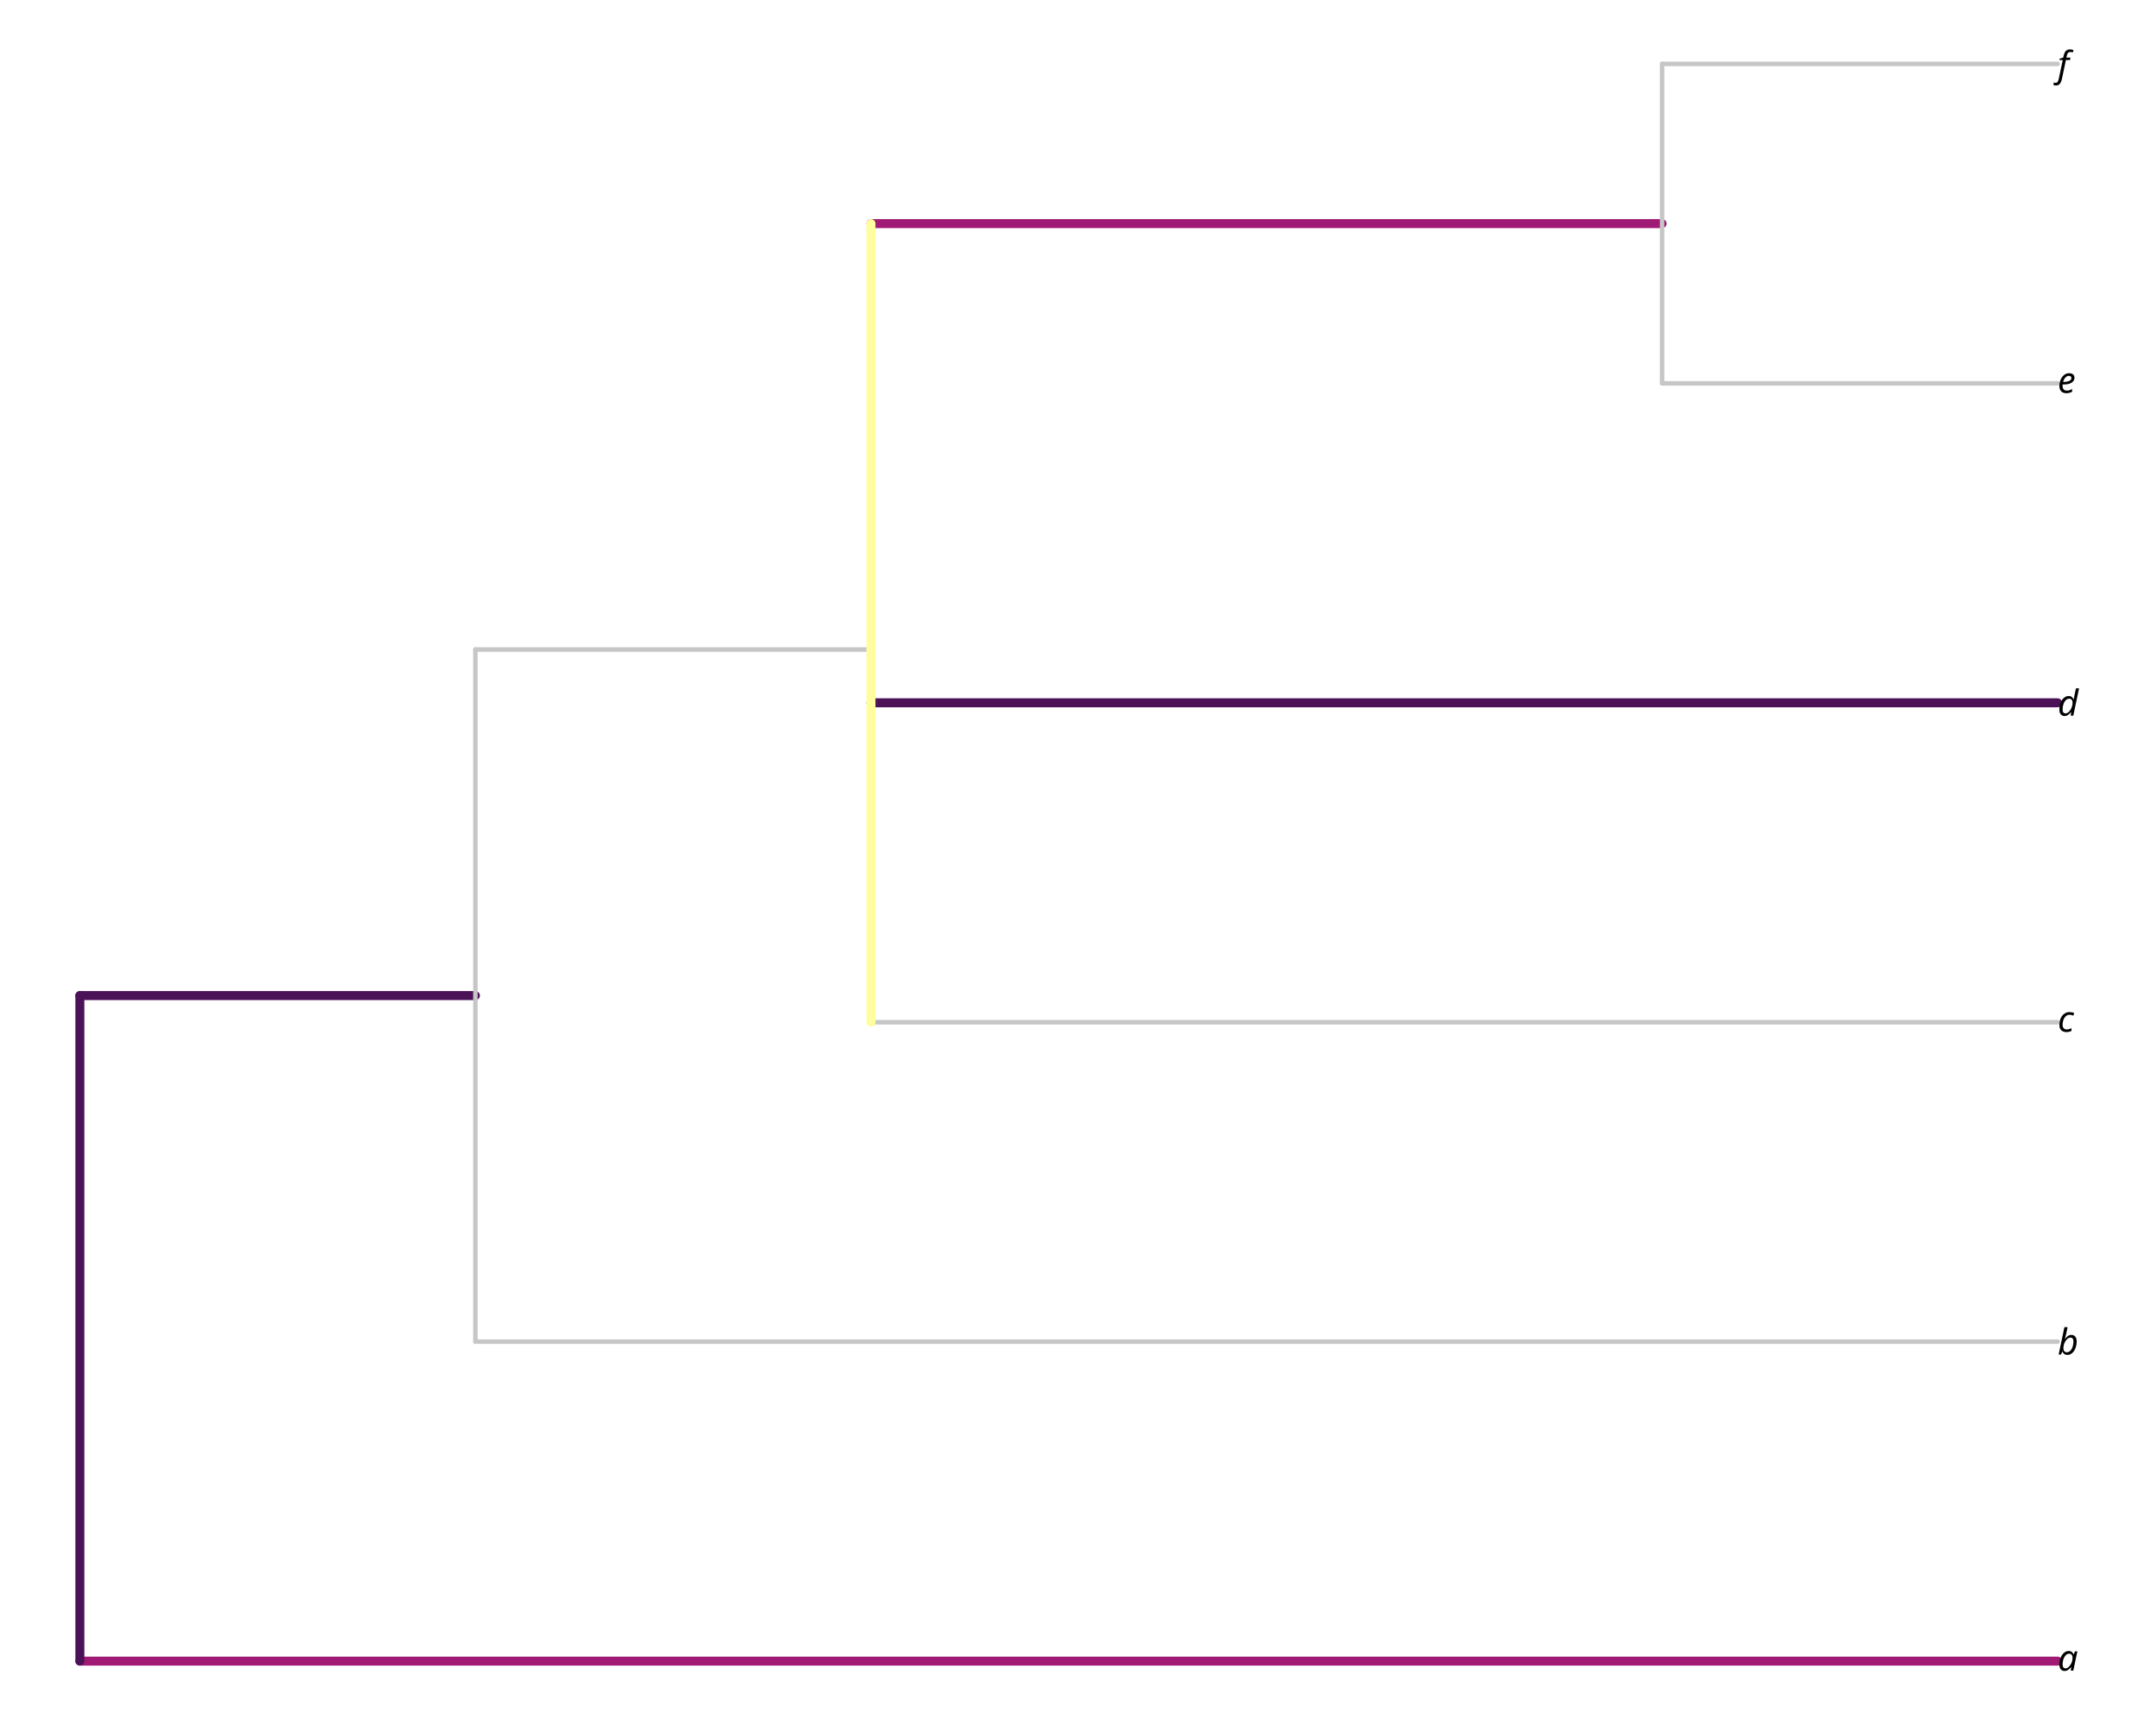
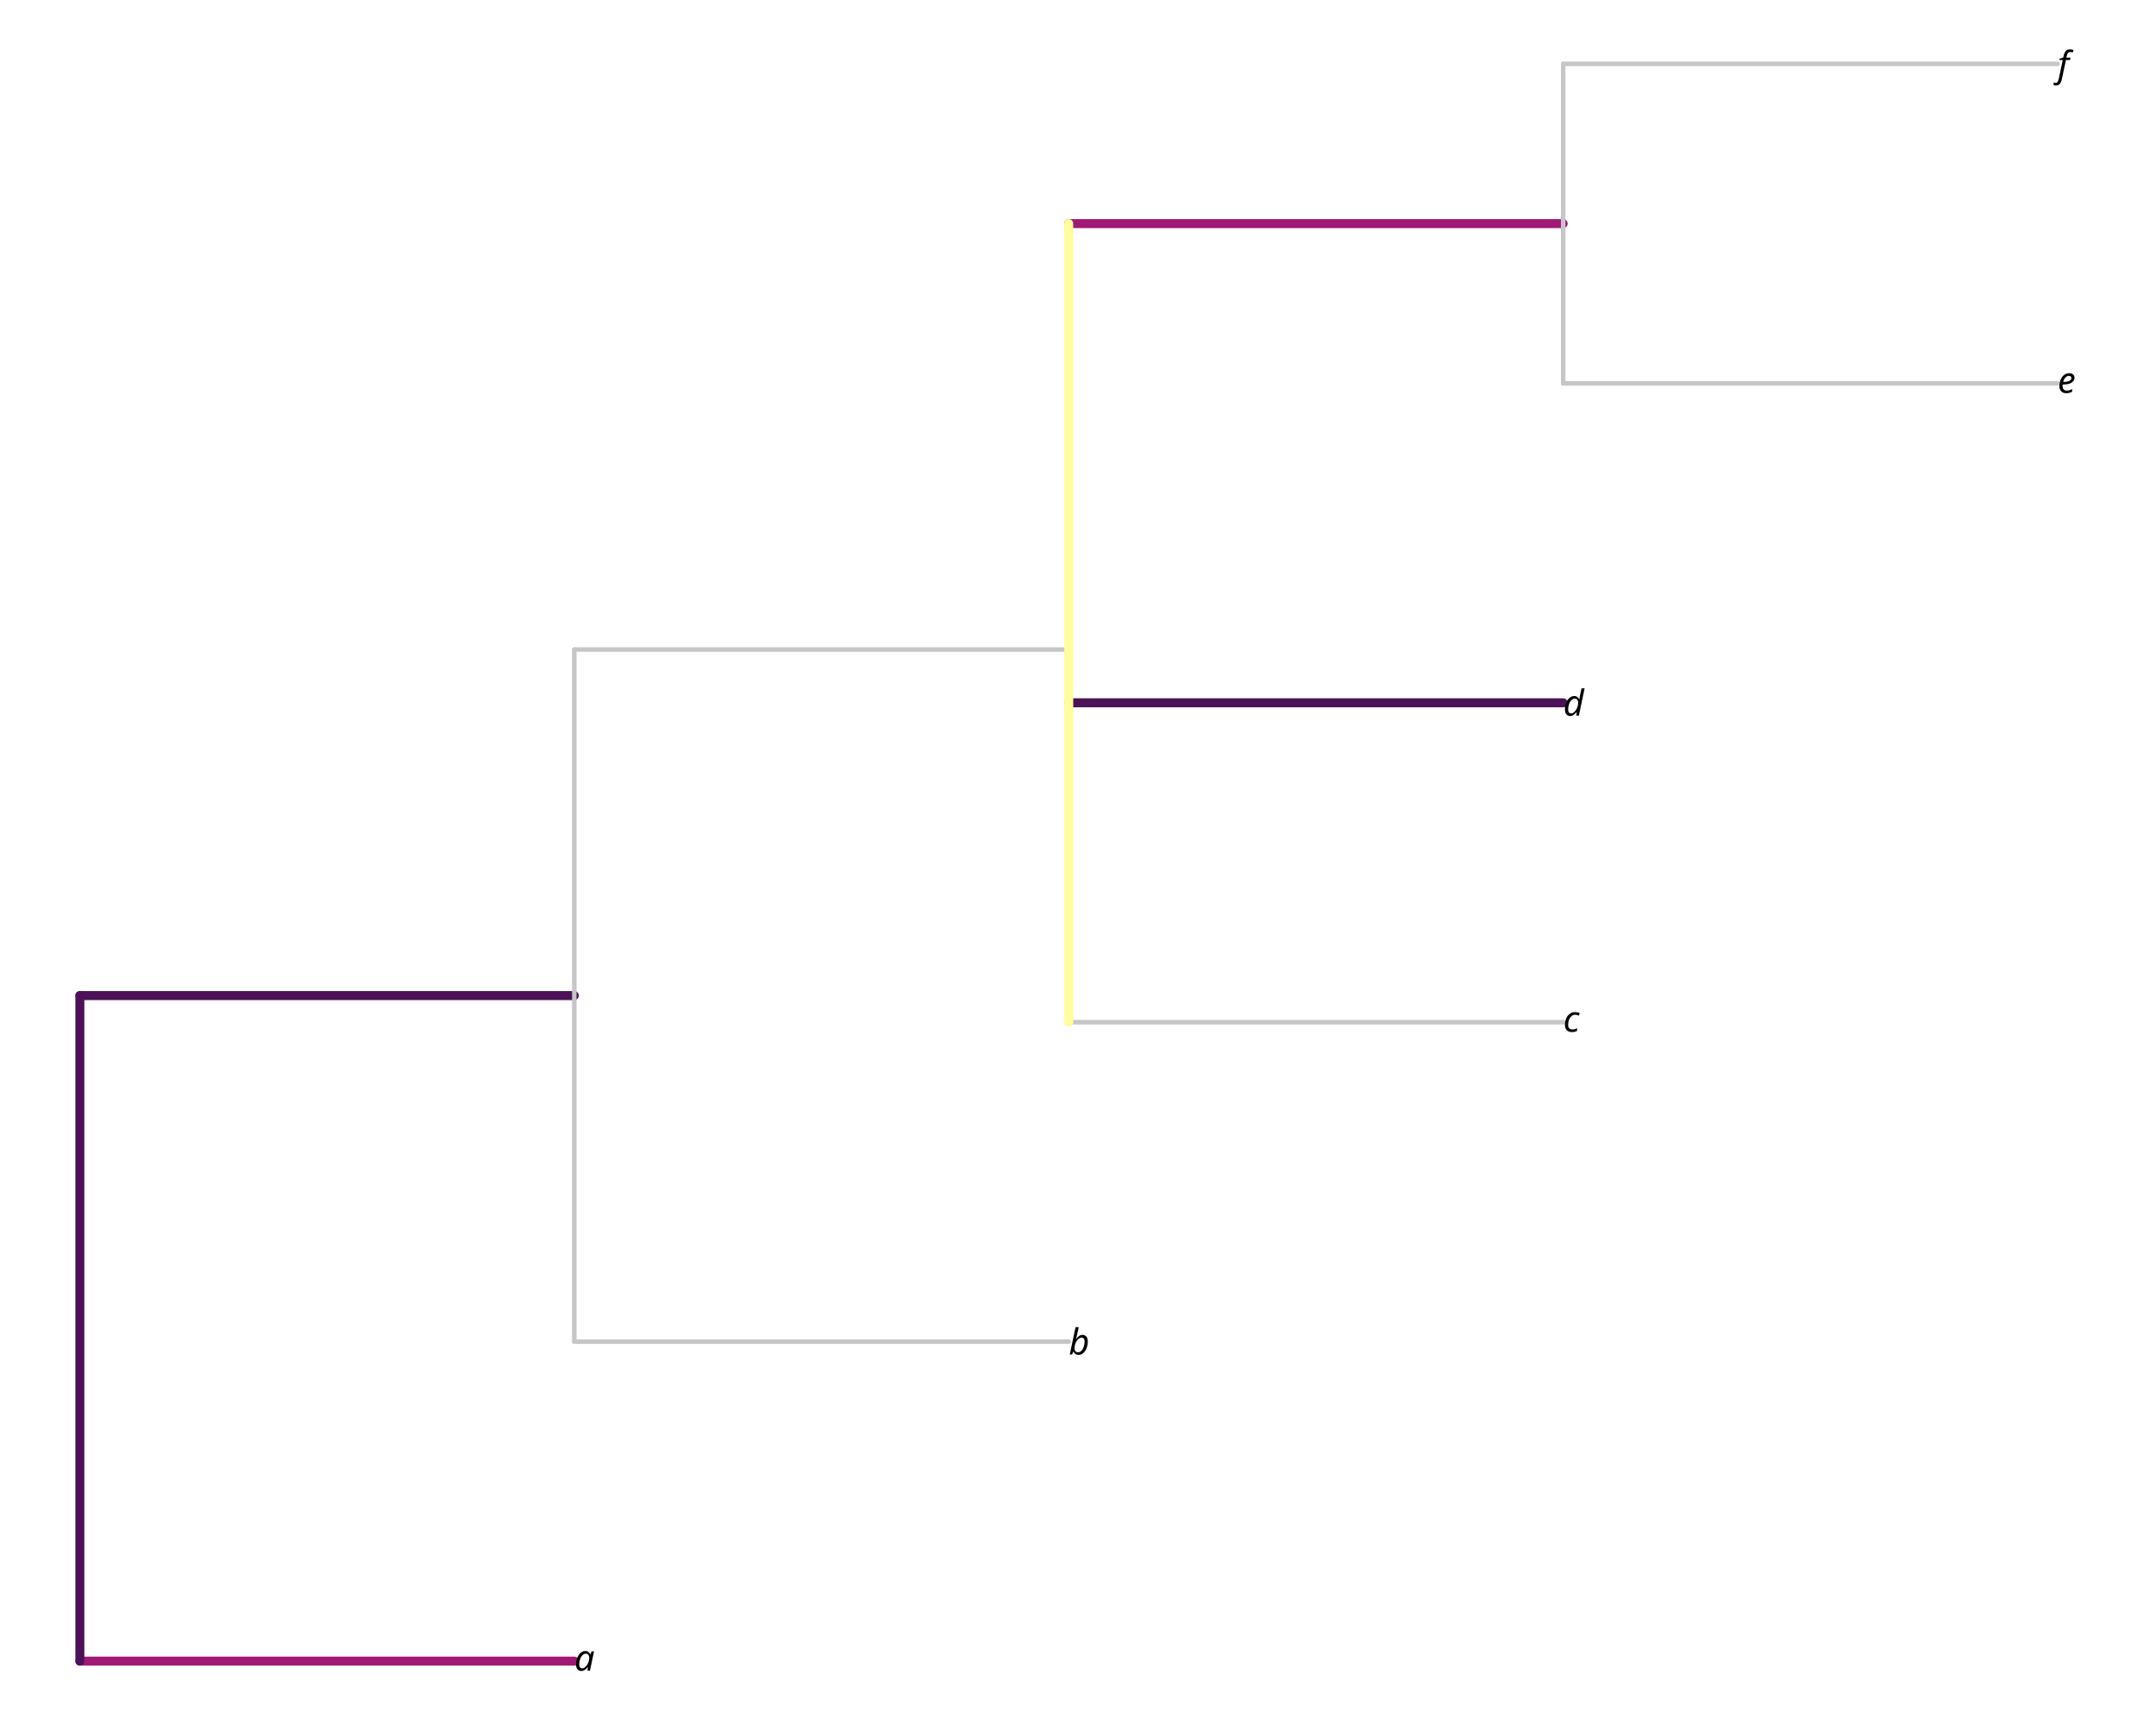
<svg xmlns="http://www.w3.org/2000/svg" class="svglite" data-engine-version="2.0" width="720.00pt" height="576.00pt" viewBox="0 0 720.00 576.00">
  <defs>
    <style type="text/css">
    .svglite line, .svglite polyline, .svglite polygon, .svglite path, .svglite rect, .svglite circle {
      fill: none;
      stroke: #000000;
      stroke-linecap: round;
      stroke-linejoin: round;
      stroke-miterlimit: 10.00;
    }
  </style>
  </defs>
  <rect width="100%" height="100%" style="stroke: none; fill: #FFFFFF;" />
  <defs>
    <clipPath id="cpMC4wMHw3MjAuMDB8MC4wMHw1NzYuMDA=">
      <rect x="0.00" y="0.00" width="720.00" height="576.00" />
    </clipPath>
  </defs>
  <g clip-path="url(#cpMC4wMHw3MjAuMDB8MC4wMHw1NzYuMDA=)">
-     <line x1="26.67" y1="554.67" x2="687.15" y2="554.67" style="stroke-width: 3.00; stroke: #A01975;" />
-     <line x1="26.67" y1="332.44" x2="158.76" y2="332.44" style="stroke-width: 3.00; stroke: #4C1258;" />
-     <line x1="158.76" y1="448.00" x2="687.15" y2="448.00" style="stroke-width: 1.50; stroke: #C6C6C6;" />
-     <line x1="158.76" y1="216.89" x2="290.86" y2="216.89" style="stroke-width: 1.50; stroke: #C6C6C6;" />
-     <line x1="290.86" y1="341.33" x2="687.15" y2="341.33" style="stroke-width: 1.50; stroke: #C6C6C6;" />
-     <line x1="290.86" y1="234.67" x2="687.15" y2="234.67" style="stroke-width: 3.00; stroke: #4C1258;" />
-     <line x1="290.86" y1="74.67" x2="555.06" y2="74.67" style="stroke-width: 3.00; stroke: #A01975;" />
-     <line x1="555.06" y1="128.00" x2="687.15" y2="128.00" style="stroke-width: 1.50; stroke: #C6C6C6;" />
-     <line x1="555.06" y1="21.33" x2="687.15" y2="21.33" style="stroke-width: 1.50; stroke: #C6C6C6;" />
+     <line x1="26.67" y1="554.67" x2="191.79" y2="554.67" style="stroke-width: 3.00; stroke: #A01975;" />
+     <line x1="26.67" y1="332.44" x2="191.79" y2="332.44" style="stroke-width: 3.00; stroke: #4C1258;" />
+     <line x1="191.79" y1="448.00" x2="356.91" y2="448.00" style="stroke-width: 1.50; stroke: #C6C6C6;" />
+     <line x1="191.79" y1="216.89" x2="356.91" y2="216.89" style="stroke-width: 1.50; stroke: #C6C6C6;" />
+     <line x1="356.91" y1="341.33" x2="522.03" y2="341.33" style="stroke-width: 1.50; stroke: #C6C6C6;" />
+     <line x1="356.91" y1="234.67" x2="522.03" y2="234.67" style="stroke-width: 3.00; stroke: #4C1258;" />
+     <line x1="356.91" y1="74.67" x2="522.03" y2="74.67" style="stroke-width: 3.00; stroke: #A01975;" />
+     <line x1="522.03" y1="128.00" x2="687.15" y2="128.00" style="stroke-width: 1.50; stroke: #C6C6C6;" />
+     <line x1="522.03" y1="21.33" x2="687.15" y2="21.33" style="stroke-width: 1.50; stroke: #C6C6C6;" />
    <line x1="26.67" y1="554.67" x2="26.67" y2="332.44" style="stroke-width: 3.00; stroke: #4C1258;" />
-     <line x1="158.76" y1="448.00" x2="158.76" y2="216.89" style="stroke-width: 1.50; stroke: #C6C6C6;" />
-     <line x1="290.86" y1="341.33" x2="290.86" y2="74.67" style="stroke-width: 3.00; stroke: #FFFE9E;" />
-     <line x1="555.06" y1="128.00" x2="555.06" y2="21.33" style="stroke-width: 1.50; stroke: #C6C6C6;" />
-     <text x="687.15" y="557.84" style="font-size: 12.00px; font-style: italic; font-family: sans;" textLength="6.67px" lengthAdjust="spacingAndGlyphs">a</text>
-     <text x="687.15" y="452.29" style="font-size: 12.00px; font-style: italic; font-family: sans;" textLength="6.67px" lengthAdjust="spacingAndGlyphs">b</text>
-     <text x="687.15" y="344.50" style="font-size: 12.00px; font-style: italic; font-family: sans;" textLength="6.00px" lengthAdjust="spacingAndGlyphs">c</text>
-     <text x="687.15" y="238.96" style="font-size: 12.00px; font-style: italic; font-family: sans;" textLength="6.67px" lengthAdjust="spacingAndGlyphs">d</text>
+     <line x1="191.79" y1="448.00" x2="191.79" y2="216.89" style="stroke-width: 1.50; stroke: #C6C6C6;" />
+     <line x1="356.91" y1="341.33" x2="356.91" y2="74.67" style="stroke-width: 3.00; stroke: #FFFE9E;" />
+     <line x1="522.03" y1="128.00" x2="522.03" y2="21.33" style="stroke-width: 1.50; stroke: #C6C6C6;" />
+     <text x="191.79" y="557.84" style="font-size: 12.00px; font-style: italic; font-family: sans;" textLength="6.67px" lengthAdjust="spacingAndGlyphs">a</text>
+     <text x="356.91" y="452.29" style="font-size: 12.00px; font-style: italic; font-family: sans;" textLength="6.67px" lengthAdjust="spacingAndGlyphs">b</text>
+     <text x="522.03" y="344.50" style="font-size: 12.00px; font-style: italic; font-family: sans;" textLength="6.00px" lengthAdjust="spacingAndGlyphs">c</text>
+     <text x="522.03" y="238.96" style="font-size: 12.00px; font-style: italic; font-family: sans;" textLength="6.67px" lengthAdjust="spacingAndGlyphs">d</text>
    <text x="687.15" y="131.17" style="font-size: 12.00px; font-style: italic; font-family: sans;" textLength="6.67px" lengthAdjust="spacingAndGlyphs">e</text>
    <text x="687.15" y="25.67" style="font-size: 12.00px; font-style: italic; font-family: sans;" textLength="3.33px" lengthAdjust="spacingAndGlyphs">f</text>
  </g>
</svg>
